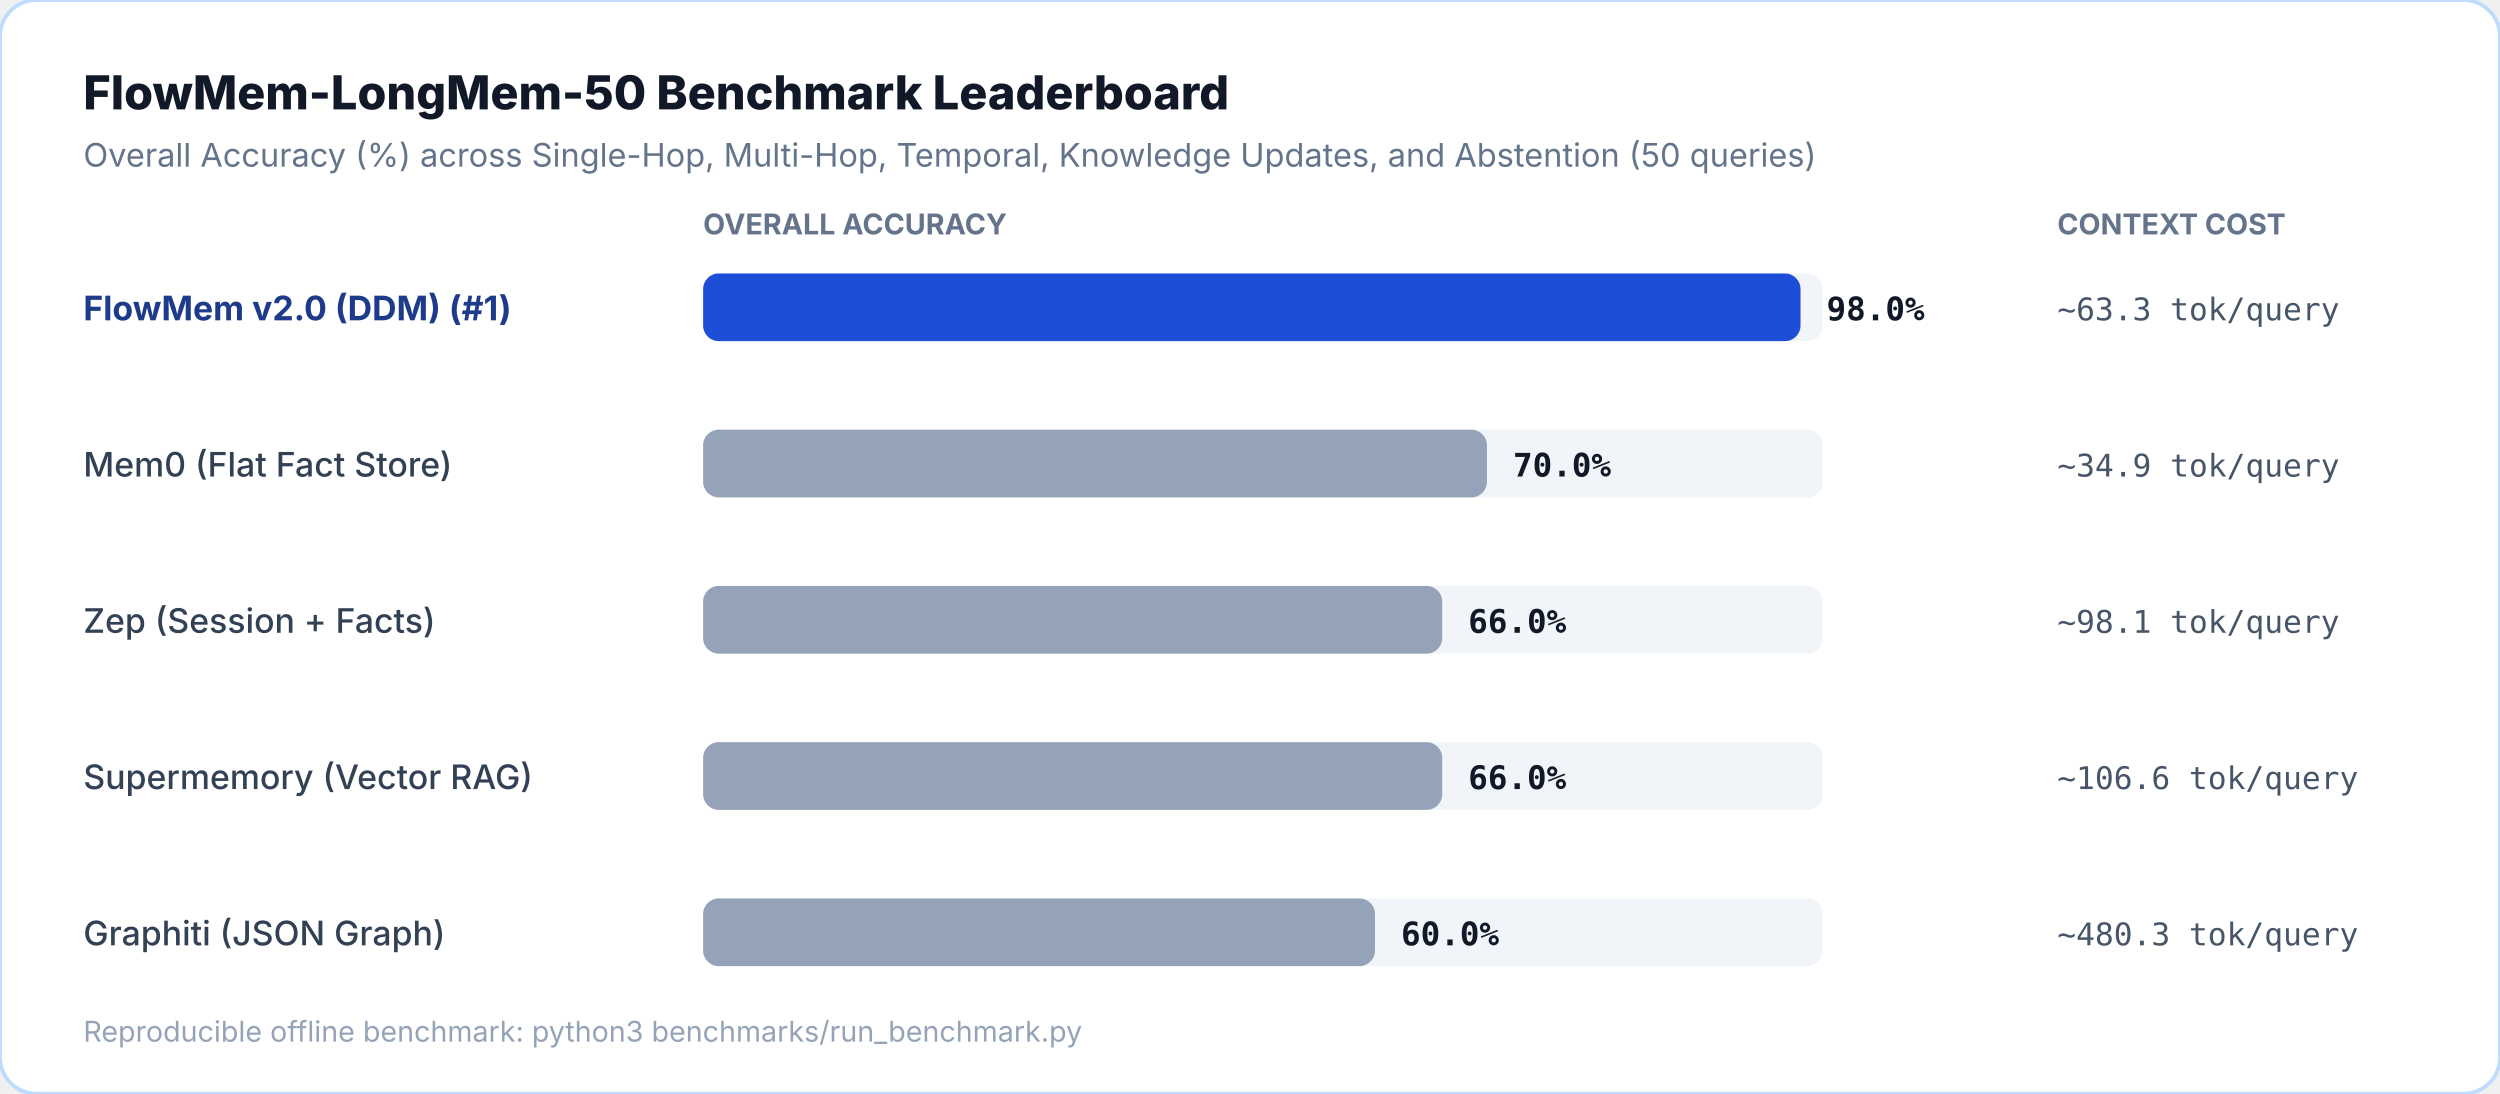
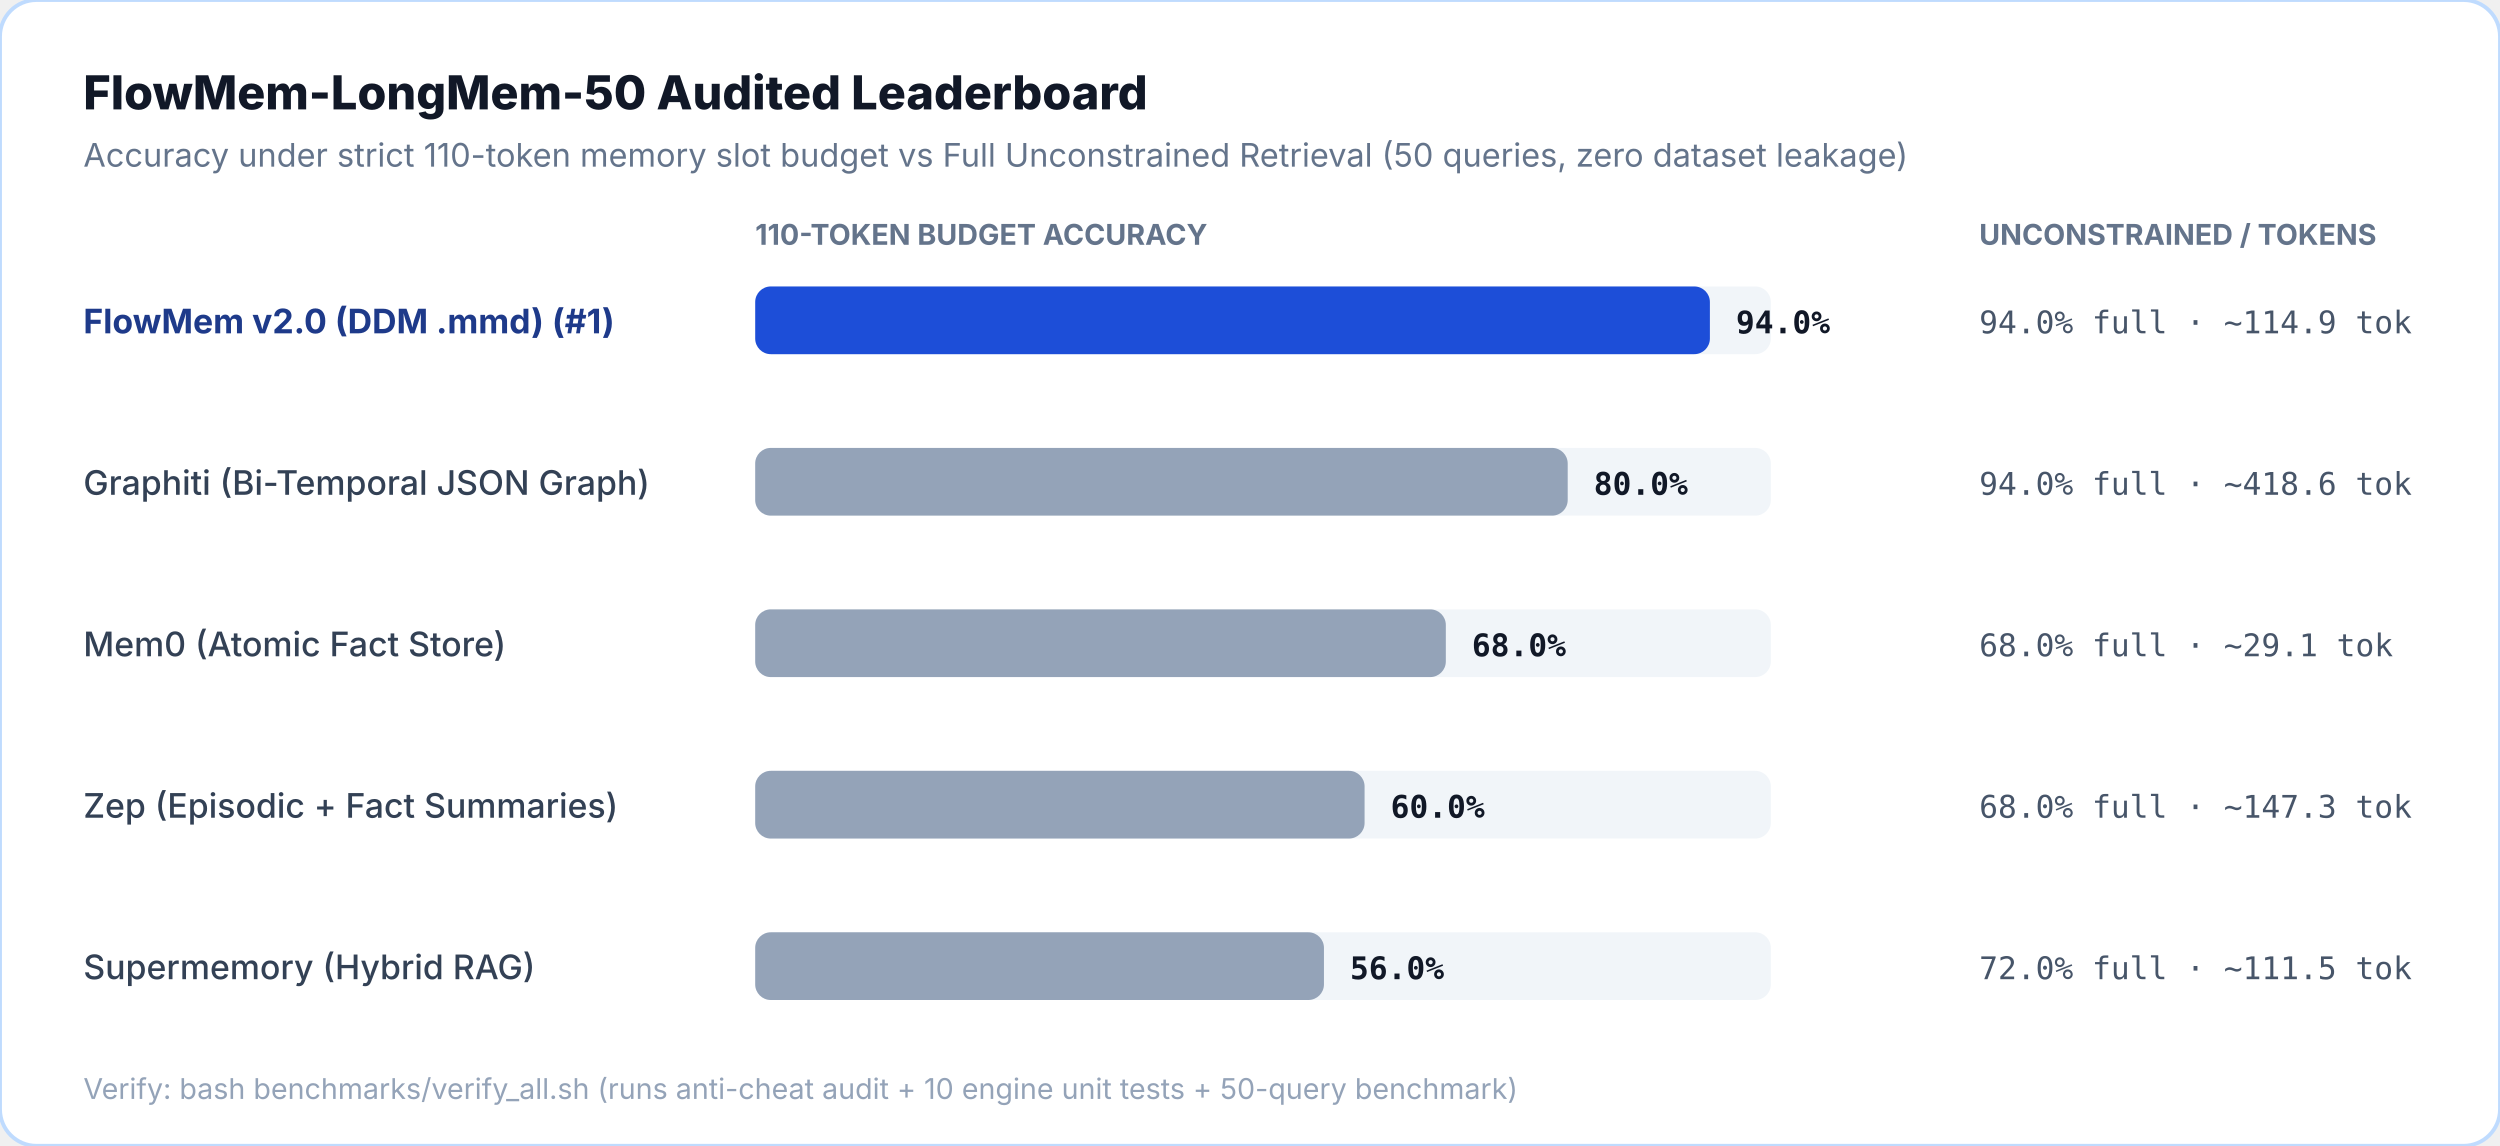
- <svg xmlns="http://www.w3.org/2000/svg" width="960" height="420" viewBox="0 0 960 420">
-   <rect width="960" height="420" rx="14" fill="#ffffff" stroke="#bfdbfe" stroke-width="1.5" />
-   <text x="32" y="42" font-family="Inter, sans-serif" font-size="18" font-weight="800" fill="#111827">FlowMem-LongMem-50 Benchmark Leaderboard</text>
-   <text x="32" y="64" font-family="Inter, sans-serif" font-size="12.5" fill="#64748b">Overall Accuracy (%) across Single-Hop, Multi-Hop, Temporal, Knowledge Updates, and Abstention (50 queries)</text>
-   <text x="270" y="90" font-family="Inter, sans-serif" font-size="11" font-weight="700" fill="#64748b">OVERALL ACCURACY</text>
-   <text x="790" y="90" font-family="Inter, sans-serif" font-size="11" font-weight="700" fill="#64748b">CONTEXT COST</text>
-   <text x="32" y="123" font-family="Inter, sans-serif" font-size="13" font-weight="700" fill="#1e3a8a">FlowMem v2.0 (DDM) (#1)</text>
-   <rect x="270" y="105" width="430" height="26" rx="6" fill="#f1f5f9" />
-   <rect x="270" y="105" width="421.4" height="26" rx="6" fill="#1d4ed8" />
-   <text x="701.4" y="123" font-family="monospace" font-size="12.5" font-weight="700" fill="#111827">98.0%</text>
-   <text x="790" y="123" font-family="monospace" font-size="12" fill="#475569">~63.3 tok/query</text>
-   <text x="32" y="183" font-family="Inter, sans-serif" font-size="13" font-weight="500" fill="#334155">Mem0 (Flat Fact Store)</text>
-   <rect x="270" y="165" width="430" height="26" rx="6" fill="#f1f5f9" />
-   <rect x="270" y="165" width="301.0" height="26" rx="6" fill="#94a3b8" />
-   <text x="581.0" y="183" font-family="monospace" font-size="12.5" font-weight="700" fill="#111827">70.0%</text>
-   <text x="790" y="183" font-family="monospace" font-size="12" fill="#475569">~34.9 tok/query</text>
-   <text x="32" y="243" font-family="Inter, sans-serif" font-size="13" font-weight="500" fill="#334155">Zep (Session + Facts)</text>
-   <rect x="270" y="225" width="430" height="26" rx="6" fill="#f1f5f9" />
-   <rect x="270" y="225" width="283.8" height="26" rx="6" fill="#94a3b8" />
-   <text x="563.8" y="243" font-family="monospace" font-size="12.5" font-weight="700" fill="#111827">66.0%</text>
-   <text x="790" y="243" font-family="monospace" font-size="12" fill="#475569">~98.1 tok/query</text>
-   <text x="32" y="303" font-family="Inter, sans-serif" font-size="13" font-weight="500" fill="#334155">Supermemory (Vector RAG)</text>
-   <rect x="270" y="285" width="430" height="26" rx="6" fill="#f1f5f9" />
-   <rect x="270" y="285" width="283.8" height="26" rx="6" fill="#94a3b8" />
-   <text x="563.8" y="303" font-family="monospace" font-size="12.5" font-weight="700" fill="#111827">66.0%</text>
-   <text x="790" y="303" font-family="monospace" font-size="12" fill="#475569">~106.6 tok/query</text>
-   <text x="32" y="363" font-family="Inter, sans-serif" font-size="13" font-weight="500" fill="#334155">Graphiti (JSON Graph)</text>
-   <rect x="270" y="345" width="430" height="26" rx="6" fill="#f1f5f9" />
-   <rect x="270" y="345" width="258.0" height="26" rx="6" fill="#94a3b8" />
-   <text x="538.0" y="363" font-family="monospace" font-size="12.5" font-weight="700" fill="#111827">60.0%</text>
-   <text x="790" y="363" font-family="monospace" font-size="12" fill="#475569">~480.3 tok/query</text>
-   <text x="32" y="400" font-family="Inter, sans-serif" font-size="11" fill="#94a3b8">Reproducible offline benchmark: python3 benchmarks/run_benchmark.py</text>
+ <svg xmlns="http://www.w3.org/2000/svg" width="960" height="440" viewBox="0 0 960 440">
+   <rect width="960" height="440" rx="14" fill="#ffffff" stroke="#bfdbfe" stroke-width="1.5" />
+   <text x="32" y="42" font-family="Inter, sans-serif" font-size="18" font-weight="800" fill="#111827">FlowMem-LongMem-50 Audited Leaderboard</text>
+   <text x="32" y="64" font-family="Inter, sans-serif" font-size="12.5" fill="#64748b">Accuracy under strict 110-token memory slot budget vs Full Unconstrained Retrieval (50 queries, zero dataset leakage)</text>
+   <text x="290" y="94" font-family="Inter, sans-serif" font-size="11" font-weight="700" fill="#64748b">110-TOKEN BUDGET ACCURACY</text>
+   <text x="760" y="94" font-family="Inter, sans-serif" font-size="11" font-weight="700" fill="#64748b">UNCONSTRAINED / TOKENS</text>
+   <text x="32" y="128" font-family="Inter, sans-serif" font-size="13" font-weight="700" fill="#1e3a8a">FlowMem v2.0 (DDM .mmd) (#1)</text>
+   <rect x="290" y="110" width="390" height="26" rx="6" fill="#f1f5f9" />
+   <rect x="290" y="110" width="366.6" height="26" rx="6" fill="#1d4ed8" />
+   <text x="666.6" y="128" font-family="monospace" font-size="12" font-weight="700" fill="#111827">94.0%</text>
+   <text x="760" y="128" font-family="monospace" font-size="12" fill="#475569">94.0% full · ~114.9 tok</text>
+   <text x="32" y="190" font-family="Inter, sans-serif" font-size="13" font-weight="500" fill="#334155">Graphiti (Bi-Temporal JSON Graph)</text>
+   <rect x="290" y="172" width="390" height="26" rx="6" fill="#f1f5f9" />
+   <rect x="290" y="172" width="312.0" height="26" rx="6" fill="#94a3b8" />
+   <text x="612.0" y="190" font-family="monospace" font-size="12" font-weight="700" fill="#111827">80.0%</text>
+   <text x="760" y="190" font-family="monospace" font-size="12" fill="#475569">94.0% full · ~418.6 tok</text>
+   <text x="32" y="252" font-family="Inter, sans-serif" font-size="13" font-weight="500" fill="#334155">Mem0 (Atomic Fact Store)</text>
+   <rect x="290" y="234" width="390" height="26" rx="6" fill="#f1f5f9" />
+   <rect x="290" y="234" width="265.2" height="26" rx="6" fill="#94a3b8" />
+   <text x="565.2" y="252" font-family="monospace" font-size="12" font-weight="700" fill="#111827">68.0%</text>
+   <text x="760" y="252" font-family="monospace" font-size="12" fill="#475569">68.0% full · ~29.1 tok</text>
+   <text x="32" y="314" font-family="Inter, sans-serif" font-size="13" font-weight="500" fill="#334155">Zep (Episodic + Fact Summaries)</text>
+   <rect x="290" y="296" width="390" height="26" rx="6" fill="#f1f5f9" />
+   <rect x="290" y="296" width="234.0" height="26" rx="6" fill="#94a3b8" />
+   <text x="534.0" y="314" font-family="monospace" font-size="12" font-weight="700" fill="#111827">60.0%</text>
+   <text x="760" y="314" font-family="monospace" font-size="12" fill="#475569">68.0% full · ~147.3 tok</text>
+   <text x="32" y="376" font-family="Inter, sans-serif" font-size="13" font-weight="500" fill="#334155">Supermemory (Hybrid RAG)</text>
+   <rect x="290" y="358" width="390" height="26" rx="6" fill="#f1f5f9" />
+   <rect x="290" y="358" width="218.4" height="26" rx="6" fill="#94a3b8" />
+   <text x="518.4" y="376" font-family="monospace" font-size="12" font-weight="700" fill="#111827">56.0%</text>
+   <text x="760" y="376" font-family="monospace" font-size="12" fill="#475569">72.0% full · ~111.5 tok</text>
+   <text x="32" y="422" font-family="Inter, sans-serif" font-size="11" fill="#94a3b8">Verify: bash benchmarks/verify_all.sh (runs anti-cheat audit + 10 engine unit tests + 50-query benchmark)</text>
</svg>
